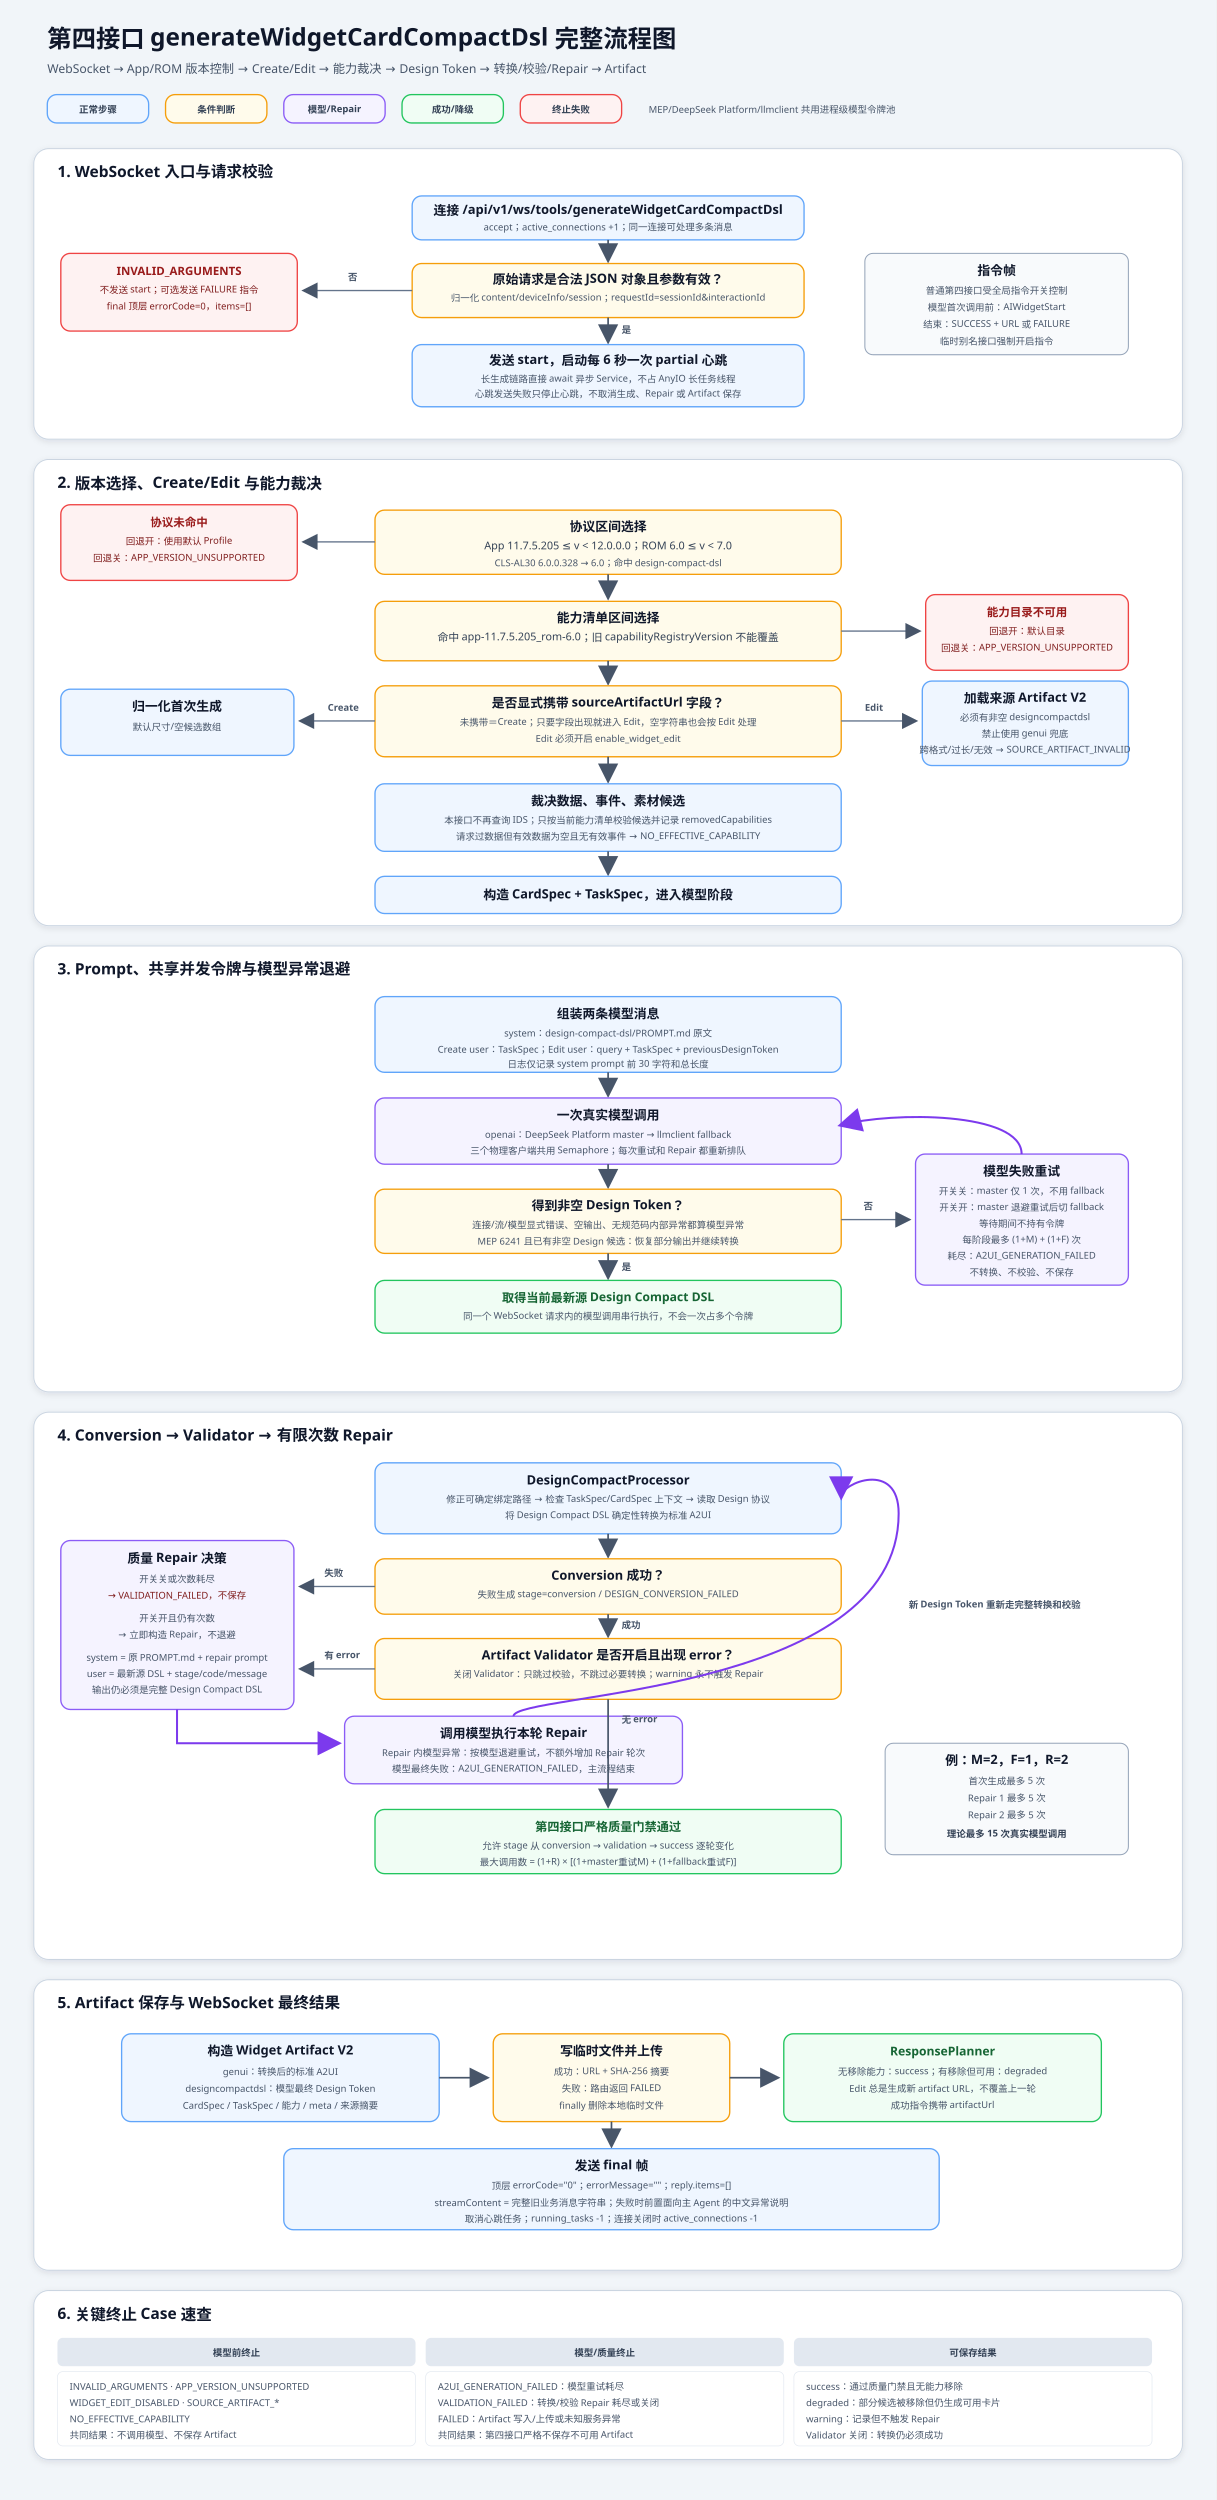
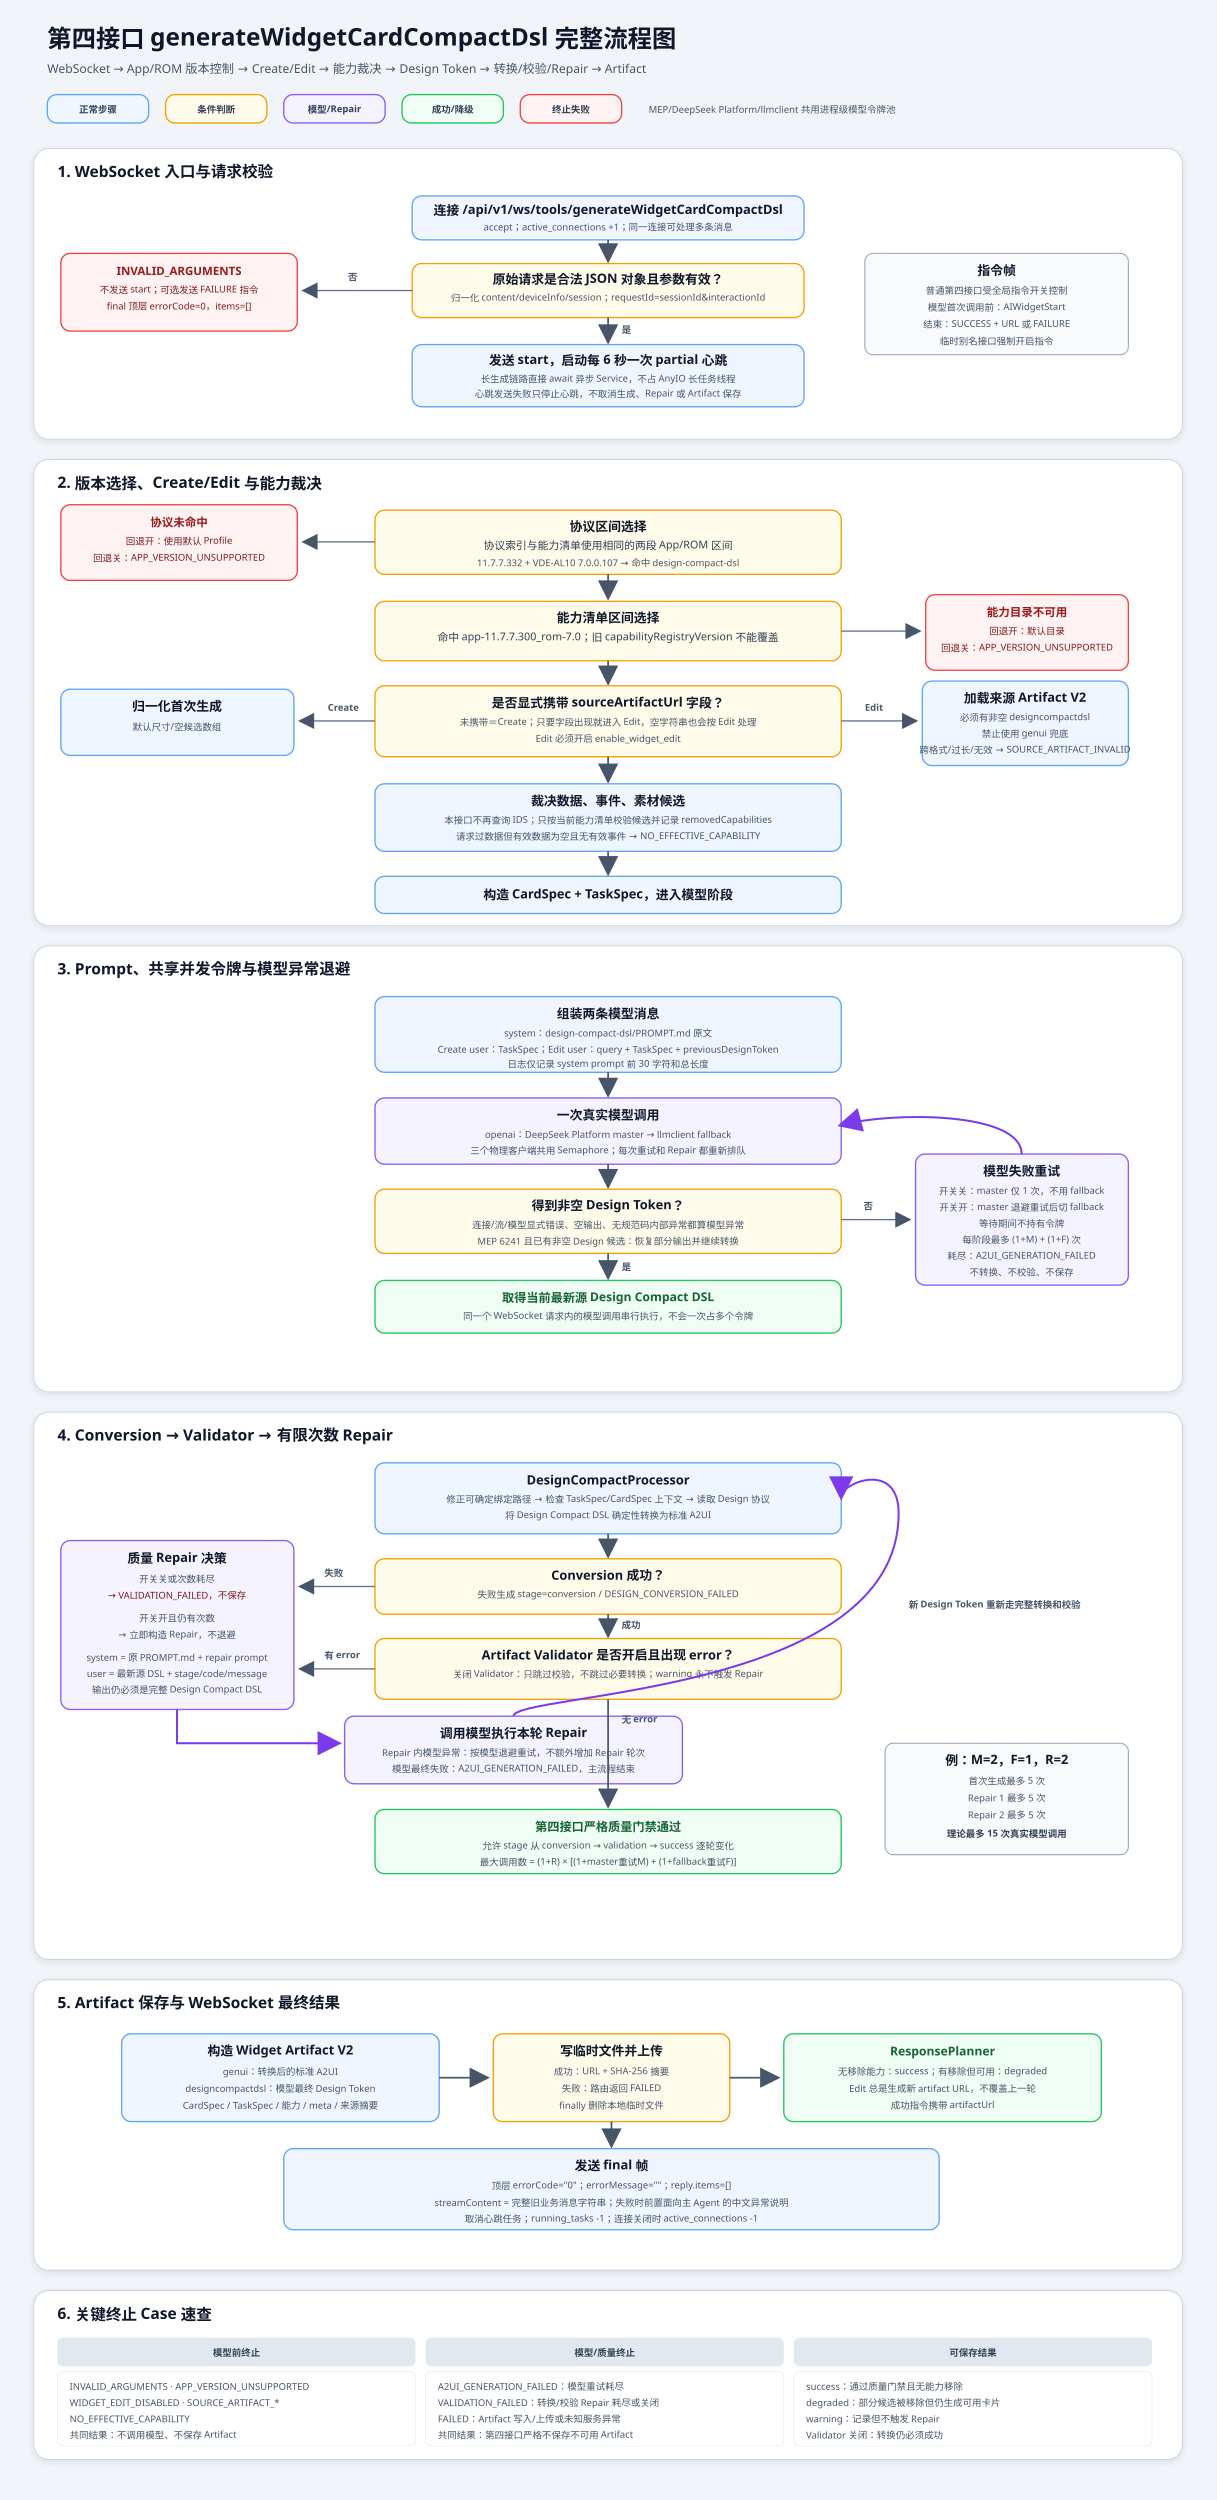
<svg xmlns="http://www.w3.org/2000/svg" width="1800" height="3700" viewBox="0 0 1800 3700">
  <defs>
    <marker id="arrow" markerWidth="12" markerHeight="12" refX="10" refY="6" orient="auto">
      <path d="M 0 0 L 12 6 L 0 12 z" fill="#475569" />
    </marker>
    <marker id="arrow-purple" markerWidth="12" markerHeight="12" refX="10" refY="6" orient="auto">
      <path d="M 0 0 L 12 6 L 0 12 z" fill="#7c3aed" />
    </marker>
    <filter id="shadow" x="-10%" y="-10%" width="120%" height="130%">
      <feDropShadow dx="0" dy="3" stdDeviation="5" flood-color="#0f172a" flood-opacity="0.10" />
    </filter>
    <style>
      .title { font: 700 36px "Microsoft YaHei", "PingFang SC", sans-serif; fill: #0f172a; }
      .subtitle { font: 400 18px "Microsoft YaHei", "PingFang SC", sans-serif; fill: #475569; }
      .section-title { font: 700 23px "Microsoft YaHei", "PingFang SC", sans-serif; fill: #0f172a; }
      .node-title { font: 700 19px "Microsoft YaHei", "PingFang SC", sans-serif; fill: #0f172a; }
      .node-text { font: 400 16px "Microsoft YaHei", "PingFang SC", sans-serif; fill: #334155; }
      .small { font: 400 14px "Microsoft YaHei", "PingFang SC", sans-serif; fill: #475569; }
      .small-strong { font: 700 14px "Microsoft YaHei", "PingFang SC", sans-serif; fill: #334155; }
      .error-title { font: 700 17px "Microsoft YaHei", "PingFang SC", sans-serif; fill: #991b1b; }
      .error-text { font: 400 14px "Microsoft YaHei", "PingFang SC", sans-serif; fill: #7f1d1d; }
      .success-title { font: 700 18px "Microsoft YaHei", "PingFang SC", sans-serif; fill: #166534; }
      .section { fill: #ffffff; stroke: #cbd5e1; stroke-width: 1.5; rx: 22; filter: url(#shadow); }
      .step { fill: #eff6ff; stroke: #60a5fa; stroke-width: 2; rx: 14; }
      .condition { fill: #fffbeb; stroke: #f59e0b; stroke-width: 2; rx: 14; }
      .model { fill: #f5f3ff; stroke: #8b5cf6; stroke-width: 2; rx: 14; }
      .success { fill: #f0fdf4; stroke: #22c55e; stroke-width: 2; rx: 14; }
      .failure { fill: #fef2f2; stroke: #ef4444; stroke-width: 2; rx: 14; }
      .note { fill: #f8fafc; stroke: #94a3b8; stroke-width: 1.5; rx: 12; }
      .flow { fill: none; stroke: #475569; stroke-width: 2.5; marker-end: url(#arrow); }
      .branch { fill: none; stroke: #64748b; stroke-width: 2; marker-end: url(#arrow); }
      .repair-flow { fill: none; stroke: #7c3aed; stroke-width: 3; marker-end: url(#arrow-purple); }
      .label { font: 700 14px "Microsoft YaHei", "PingFang SC", sans-serif; fill: #475569; }
      .table-head { fill: #e2e8f0; }
      .table-row { fill: #ffffff; stroke: #e2e8f0; stroke-width: 1; }
    </style>
  </defs>
  <rect width="1800" height="3700" fill="#f1f5f9" />
  <text x="70" y="70" class="title">第四接口 generateWidgetCardCompactDsl 完整流程图</text>
  <text x="70" y="108" class="subtitle">
    WebSocket → App/ROM 版本控制 → Create/Edit → 能力裁决 → Design Token → 转换/校验/Repair → Artifact
  </text>
  <g transform="translate(70 140)">
    <rect x="0" y="0" width="150" height="42" class="step" />
    <text x="75" y="27" text-anchor="middle" class="small-strong">正常步骤</text>
    <rect x="175" y="0" width="150" height="42" class="condition" />
    <text x="250" y="27" text-anchor="middle" class="small-strong">条件判断</text>
    <rect x="350" y="0" width="150" height="42" class="model" />
    <text x="425" y="27" text-anchor="middle" class="small-strong">模型/Repair</text>
    <rect x="525" y="0" width="150" height="42" class="success" />
    <text x="600" y="27" text-anchor="middle" class="small-strong">成功/降级</text>
    <rect x="700" y="0" width="150" height="42" class="failure" />
    <text x="775" y="27" text-anchor="middle" class="small-strong">终止失败</text>
    <text x="890" y="27" class="small">MEP/DeepSeek Platform/llmclient 共用进程级模型令牌池</text>
  </g>
  <rect x="50" y="220" width="1700" height="430" class="section" />
  <text x="85" y="262" class="section-title">1. WebSocket 入口与请求校验</text>
  <rect x="610" y="290" width="580" height="65" class="step" />
  <text x="900" y="318" text-anchor="middle" class="node-title">连接 /api/v1/ws/tools/generateWidgetCardCompactDsl</text>
  <text x="900" y="341" text-anchor="middle" class="small">accept；active_connections +1；同一连接可处理多条消息</text>
  <path d="M900 355 L900 385" class="flow" />
  <rect x="610" y="390" width="580" height="80" class="condition" />
  <text x="900" y="420" text-anchor="middle" class="node-title">原始请求是合法 JSON 对象且参数有效？</text>
  <text x="900" y="446" text-anchor="middle" class="small">归一化 content/deviceInfo/session；requestId=sessionId&amp;interactionId</text>
  <path d="M610 430 L450 430" class="branch" />
  <text x="515" y="415" class="label">否</text>
  <rect x="90" y="375" width="350" height="115" class="failure" />
  <text x="265" y="407" text-anchor="middle" class="error-title">INVALID_ARGUMENTS</text>
  <text x="265" y="434" text-anchor="middle" class="error-text">不发送 start；可选发送 FAILURE 指令</text>
  <text x="265" y="458" text-anchor="middle" class="error-text">final 顶层 errorCode=0，items=[]</text>
  <path d="M900 470 L900 505" class="flow" />
  <text x="920" y="493" class="label">是</text>
  <rect x="610" y="510" width="580" height="92" class="step" />
  <text x="900" y="540" text-anchor="middle" class="node-title">发送 start，启动每 6 秒一次 partial 心跳</text>
  <text x="900" y="566" text-anchor="middle" class="small">长生成链路直接 await 异步 Service，不占 AnyIO 长任务线程</text>
  <text x="900" y="588" text-anchor="middle" class="small">心跳发送失败只停止心跳，不取消生成、Repair 或 Artifact 保存</text>
  <rect x="1280" y="375" width="390" height="150" class="note" />
  <text x="1475" y="407" text-anchor="middle" class="node-title">指令帧</text>
  <text x="1475" y="435" text-anchor="middle" class="small">普通第四接口受全局指令开关控制</text>
  <text x="1475" y="460" text-anchor="middle" class="small">模型首次调用前：AIWidgetStart</text>
  <text x="1475" y="485" text-anchor="middle" class="small">结束：SUCCESS + URL 或 FAILURE</text>
  <text x="1475" y="510" text-anchor="middle" class="small">临时别名接口强制开启指令</text>
  <rect x="50" y="680" width="1700" height="690" class="section" />
  <text x="85" y="722" class="section-title">2. 版本选择、Create/Edit 与能力裁决</text>
  <rect x="555" y="755" width="690" height="95" class="condition" />
  <text x="900" y="786" text-anchor="middle" class="node-title">协议区间选择</text>
-   <text x="900" y="813" text-anchor="middle" class="node-text">App 11.7.5.205 ≤ v &lt; 12.0.0.0；ROM 6.0 ≤ v &lt; 7.0</text>
-   <text x="900" y="838" text-anchor="middle" class="small">CLS-AL30 6.0.0.328 → 6.0；命中 design-compact-dsl</text>
+   <text x="900" y="813" text-anchor="middle" class="node-text">协议索引与能力清单使用相同的两段 App/ROM 区间</text>
+   <text x="900" y="838" text-anchor="middle" class="small">11.7.7.332 + VDE-AL10 7.0.0.107 → 命中 design-compact-dsl</text>
  <path d="M555 802 L450 802" class="branch" />
  <rect x="90" y="747" width="350" height="112" class="failure" />
  <text x="265" y="779" text-anchor="middle" class="error-title">协议未命中</text>
  <text x="265" y="806" text-anchor="middle" class="error-text">回退开：使用默认 Profile</text>
  <text x="265" y="831" text-anchor="middle" class="error-text">回退关：APP_VERSION_UNSUPPORTED</text>
  <path d="M900 850 L900 884" class="flow" />
  <rect x="555" y="890" width="690" height="88" class="condition" />
  <text x="900" y="921" text-anchor="middle" class="node-title">能力清单区间选择</text>
-   <text x="900" y="949" text-anchor="middle" class="node-text">命中 app-11.7.5.205_rom-6.0；旧 capabilityRegistryVersion 不能覆盖</text>
+   <text x="900" y="949" text-anchor="middle" class="node-text">命中 app-11.7.7.300_rom-7.0；旧 capabilityRegistryVersion 不能覆盖</text>
  <path d="M1245 934 L1360 934" class="branch" />
  <rect x="1370" y="880" width="300" height="112" class="failure" />
  <text x="1520" y="912" text-anchor="middle" class="error-title">能力目录不可用</text>
  <text x="1520" y="939" text-anchor="middle" class="error-text">回退开：默认目录</text>
  <text x="1520" y="964" text-anchor="middle" class="error-text">回退关：APP_VERSION_UNSUPPORTED</text>
  <path d="M900 978 L900 1010" class="flow" />
  <rect x="555" y="1015" width="690" height="105" class="condition" />
  <text x="900" y="1047" text-anchor="middle" class="node-title">是否显式携带 sourceArtifactUrl 字段？</text>
  <text x="900" y="1074" text-anchor="middle" class="small">未携带＝Create；只要字段出现就进入 Edit，空字符串也会按 Edit 处理</text>
  <text x="900" y="1098" text-anchor="middle" class="small">Edit 必须开启 enable_widget_edit</text>
  <path d="M555 1067 L445 1067" class="branch" />
  <text x="485" y="1052" class="label">Create</text>
  <rect x="90" y="1020" width="345" height="98" class="step" />
  <text x="262" y="1052" text-anchor="middle" class="node-title">归一化首次生成</text>
  <text x="262" y="1081" text-anchor="middle" class="small">默认尺寸/空候选数组</text>
  <path d="M1245 1067 L1355 1067" class="branch" />
  <text x="1280" y="1052" class="label">Edit</text>
  <rect x="1365" y="1008" width="305" height="125" class="step" />
  <text x="1517" y="1040" text-anchor="middle" class="node-title">加载来源 Artifact V2</text>
  <text x="1517" y="1067" text-anchor="middle" class="small">必须有非空 designcompactdsl</text>
  <text x="1517" y="1091" text-anchor="middle" class="small">禁止使用 genui 兜底</text>
  <text x="1517" y="1115" text-anchor="middle" class="small">跨格式/过长/无效 → SOURCE_ARTIFACT_INVALID</text>
  <path d="M900 1120 L900 1155" class="flow" />
  <rect x="555" y="1160" width="690" height="100" class="step" />
  <text x="900" y="1192" text-anchor="middle" class="node-title">裁决数据、事件、素材候选</text>
  <text x="900" y="1219" text-anchor="middle" class="small">本接口不再查询 IDS；只按当前能力清单校验候选并记录 removedCapabilities</text>
  <text x="900" y="1243" text-anchor="middle" class="small">请求过数据但有效数据为空且无有效事件 → NO_EFFECTIVE_CAPABILITY</text>
  <path d="M900 1260 L900 1292" class="flow" />
  <rect x="555" y="1297" width="690" height="55" class="step" />
  <text x="900" y="1331" text-anchor="middle" class="node-title">构造 CardSpec + TaskSpec，进入模型阶段</text>
  <rect x="50" y="1400" width="1700" height="660" class="section" />
  <text x="85" y="1442" class="section-title">3. Prompt、共享并发令牌与模型异常退避</text>
  <rect x="555" y="1475" width="690" height="112" class="step" />
  <text x="900" y="1507" text-anchor="middle" class="node-title">组装两条模型消息</text>
  <text x="900" y="1534" text-anchor="middle" class="small">system：design-compact-dsl/PROMPT.md 原文</text>
  <text x="900" y="1558" text-anchor="middle" class="small">Create user：TaskSpec；Edit user：query + TaskSpec + previousDesignToken</text>
  <text x="900" y="1580" text-anchor="middle" class="small">日志仅记录 system prompt 前 30 字符和总长度</text>
  <path d="M900 1587 L900 1620" class="flow" />
  <rect x="555" y="1625" width="690" height="98" class="model" />
  <text x="900" y="1657" text-anchor="middle" class="node-title">一次真实模型调用</text>
  <text x="900" y="1684" text-anchor="middle" class="small">openai：DeepSeek Platform master → llmclient fallback</text>
  <text x="900" y="1708" text-anchor="middle" class="small">三个物理客户端共用 Semaphore；每次重试和 Repair 都重新排队</text>
  <path d="M900 1723 L900 1755" class="flow" />
  <rect x="555" y="1760" width="690" height="95" class="condition" />
  <text x="900" y="1791" text-anchor="middle" class="node-title">得到非空 Design Token？</text>
  <text x="900" y="1818" text-anchor="middle" class="small">连接/流/模型显式错误、空输出、无规范码内部异常都算模型异常</text>
  <text x="900" y="1842" text-anchor="middle" class="small">MEP 6241 且已有非空 Design 候选：恢复部分输出并继续转换</text>
  <path d="M1245 1805 L1345 1805" class="branch" />
  <text x="1278" y="1790" class="label">否</text>
  <rect x="1355" y="1708" width="315" height="194" class="model" />
  <text x="1512" y="1740" text-anchor="middle" class="node-title">模型失败重试</text>
  <text x="1512" y="1768" text-anchor="middle" class="small">开关关：master 仅 1 次，不用 fallback</text>
  <text x="1512" y="1792" text-anchor="middle" class="small">开关开：master 退避重试后切 fallback</text>
  <text x="1512" y="1816" text-anchor="middle" class="small">等待期间不持有令牌</text>
  <text x="1512" y="1840" text-anchor="middle" class="small">每阶段最多 (1+M) + (1+F) 次</text>
  <text x="1512" y="1864" text-anchor="middle" class="small">耗尽：A2UI_GENERATION_FAILED</text>
  <text x="1512" y="1888" text-anchor="middle" class="small">不转换、不校验、不保存</text>
  <path d="M1512 1708 C1512 1645 1320 1645 1245 1665" class="repair-flow" />
  <path d="M900 1855 L900 1890" class="flow" />
  <text x="920" y="1880" class="label">是</text>
  <rect x="555" y="1895" width="690" height="78" class="success" />
  <text x="900" y="1927" text-anchor="middle" class="success-title">取得当前最新源 Design Compact DSL</text>
  <text x="900" y="1953" text-anchor="middle" class="small">同一个 WebSocket 请求内的模型调用串行执行，不会一次占多个令牌</text>
  <rect x="50" y="2090" width="1700" height="810" class="section" />
  <text x="85" y="2132" class="section-title">4. Conversion → Validator → 有限次数 Repair</text>
  <rect x="555" y="2165" width="690" height="105" class="step" />
  <text x="900" y="2197" text-anchor="middle" class="node-title">DesignCompactProcessor</text>
  <text x="900" y="2224" text-anchor="middle" class="small">修正可确定绑定路径 → 检查 TaskSpec/CardSpec 上下文 → 读取 Design 协议</text>
  <text x="900" y="2248" text-anchor="middle" class="small">将 Design Compact DSL 确定性转换为标准 A2UI</text>
  <path d="M900 2270 L900 2302" class="flow" />
  <rect x="555" y="2307" width="690" height="82" class="condition" />
  <text x="900" y="2338" text-anchor="middle" class="node-title">Conversion 成功？</text>
  <text x="900" y="2365" text-anchor="middle" class="small">失败生成 stage=conversion / DESIGN_CONVERSION_FAILED</text>
  <path d="M900 2389 L900 2420" class="flow" />
  <text x="920" y="2410" class="label">成功</text>
  <rect x="555" y="2425" width="690" height="90" class="condition" />
  <text x="900" y="2456" text-anchor="middle" class="node-title">Artifact Validator 是否开启且出现 error？</text>
  <text x="900" y="2483" text-anchor="middle" class="small">关闭 Validator：只跳过校验，不跳过必要转换；warning 永不触发 Repair</text>
  <path d="M555 2348 L445 2348" class="branch" />
  <text x="480" y="2333" class="label">失败</text>
  <path d="M555 2470 L445 2470" class="branch" />
  <text x="480" y="2455" class="label">有 error</text>
  <rect x="90" y="2280" width="345" height="250" class="model" />
  <text x="262" y="2313" text-anchor="middle" class="node-title">质量 Repair 决策</text>
  <text x="262" y="2342" text-anchor="middle" class="small">开关关或次数耗尽</text>
  <text x="262" y="2366" text-anchor="middle" class="error-text">→ VALIDATION_FAILED，不保存</text>
  <text x="262" y="2400" text-anchor="middle" class="small">开关开且仍有次数</text>
  <text x="262" y="2424" text-anchor="middle" class="small">→ 立即构造 Repair，不退避</text>
  <text x="262" y="2458" text-anchor="middle" class="small">system = 原 PROMPT.md + repair prompt</text>
  <text x="262" y="2482" text-anchor="middle" class="small">user = 最新源 DSL + stage/code/message</text>
  <text x="262" y="2506" text-anchor="middle" class="small">输出仍必须是完整 Design Compact DSL</text>
  <path d="M262 2530 L262 2580 L500 2580" class="repair-flow" />
  <rect x="510" y="2540" width="500" height="100" class="model" />
  <text x="760" y="2572" text-anchor="middle" class="node-title">调用模型执行本轮 Repair</text>
  <text x="760" y="2599" text-anchor="middle" class="small">Repair 内模型异常：按模型退避重试，不额外增加 Repair 轮次</text>
  <text x="760" y="2623" text-anchor="middle" class="small">模型最终失败：A2UI_GENERATION_FAILED，主流程结束</text>
  <path d="M760 2540 C760 2505 1330 2510 1330 2240 C1330 2160 1245 2195 1245 2215" class="repair-flow" />
  <text x="1345" y="2380" class="label">新 Design Token 重新走完整转换和校验</text>
  <path d="M900 2515 L900 2672" class="flow" />
  <text x="920" y="2550" class="label">无 error</text>
  <rect x="555" y="2678" width="690" height="95" class="success" />
  <text x="900" y="2710" text-anchor="middle" class="success-title">第四接口严格质量门禁通过</text>
  <text x="900" y="2737" text-anchor="middle" class="small">允许 stage 从 conversion → validation → success 逐轮变化</text>
  <text x="900" y="2761" text-anchor="middle" class="small">最大调用数 = (1+R) × [(1+master重试M) + (1+fallback重试F)]</text>
  <rect x="1310" y="2580" width="360" height="165" class="note" />
  <text x="1490" y="2612" text-anchor="middle" class="node-title">例：M=2，F=1，R=2</text>
  <text x="1490" y="2641" text-anchor="middle" class="small">首次生成最多 5 次</text>
  <text x="1490" y="2666" text-anchor="middle" class="small">Repair 1 最多 5 次</text>
  <text x="1490" y="2691" text-anchor="middle" class="small">Repair 2 最多 5 次</text>
  <text x="1490" y="2719" text-anchor="middle" class="small-strong">理论最多 15 次真实模型调用</text>
  <rect x="50" y="2930" width="1700" height="430" class="section" />
  <text x="85" y="2972" class="section-title">5. Artifact 保存与 WebSocket 最终结果</text>
  <rect x="180" y="3010" width="470" height="130" class="step" />
  <text x="415" y="3042" text-anchor="middle" class="node-title">构造 Widget Artifact V2</text>
  <text x="415" y="3071" text-anchor="middle" class="small">genui：转换后的标准 A2UI</text>
  <text x="415" y="3096" text-anchor="middle" class="small">designcompactdsl：模型最终 Design Token</text>
  <text x="415" y="3121" text-anchor="middle" class="small">CardSpec / TaskSpec / 能力 / meta / 来源摘要</text>
  <path d="M650 3075 L720 3075" class="flow" />
  <rect x="730" y="3010" width="350" height="130" class="condition" />
  <text x="905" y="3042" text-anchor="middle" class="node-title">写临时文件并上传</text>
  <text x="905" y="3071" text-anchor="middle" class="small">成功：URL + SHA-256 摘要</text>
  <text x="905" y="3096" text-anchor="middle" class="small">失败：路由返回 FAILED</text>
  <text x="905" y="3121" text-anchor="middle" class="small">finally 删除本地临时文件</text>
  <path d="M1080 3075 L1150 3075" class="flow" />
  <rect x="1160" y="3010" width="470" height="130" class="success" />
  <text x="1395" y="3042" text-anchor="middle" class="success-title">ResponsePlanner</text>
  <text x="1395" y="3071" text-anchor="middle" class="small">无移除能力：success；有移除但可用：degraded</text>
  <text x="1395" y="3096" text-anchor="middle" class="small">Edit 总是生成新 artifact URL，不覆盖上一轮</text>
  <text x="1395" y="3121" text-anchor="middle" class="small">成功指令携带 artifactUrl</text>
  <path d="M905 3140 L905 3175" class="flow" />
  <rect x="420" y="3180" width="970" height="120" class="step" />
  <text x="905" y="3212" text-anchor="middle" class="node-title">发送 final 帧</text>
  <text x="905" y="3240" text-anchor="middle" class="small">顶层 errorCode="0"；errorMessage=""；reply.items=[]</text>
  <text x="905" y="3265" text-anchor="middle" class="small">streamContent = 完整旧业务消息字符串；失败时前置面向主 Agent 的中文异常说明</text>
  <text x="905" y="3289" text-anchor="middle" class="small">取消心跳任务；running_tasks -1；连接关闭时 active_connections -1</text>
  <rect x="50" y="3390" width="1700" height="250" class="section" />
  <text x="85" y="3432" class="section-title">6. 关键终止 Case 速查</text>
  <g transform="translate(85 3460)">
    <rect x="0" y="0" width="530" height="42" class="table-head" rx="8" />
    <rect x="545" y="0" width="530" height="42" class="table-head" rx="8" />
    <rect x="1090" y="0" width="530" height="42" class="table-head" rx="8" />
    <text x="265" y="27" text-anchor="middle" class="small-strong">模型前终止</text>
    <text x="810" y="27" text-anchor="middle" class="small-strong">模型/质量终止</text>
    <text x="1355" y="27" text-anchor="middle" class="small-strong">可保存结果</text>
    <rect x="0" y="50" width="530" height="110" class="table-row" rx="8" />
    <text x="18" y="77" class="small">INVALID_ARGUMENTS · APP_VERSION_UNSUPPORTED</text>
    <text x="18" y="101" class="small">WIDGET_EDIT_DISABLED · SOURCE_ARTIFACT_*</text>
    <text x="18" y="125" class="small">NO_EFFECTIVE_CAPABILITY</text>
    <text x="18" y="149" class="small">共同结果：不调用模型、不保存 Artifact</text>
    <rect x="545" y="50" width="530" height="110" class="table-row" rx="8" />
    <text x="563" y="77" class="small">A2UI_GENERATION_FAILED：模型重试耗尽</text>
    <text x="563" y="101" class="small">VALIDATION_FAILED：转换/校验 Repair 耗尽或关闭</text>
    <text x="563" y="125" class="small">FAILED：Artifact 写入/上传或未知服务异常</text>
    <text x="563" y="149" class="small">共同结果：第四接口严格不保存不可用 Artifact</text>
    <rect x="1090" y="50" width="530" height="110" class="table-row" rx="8" />
    <text x="1108" y="77" class="small">success：通过质量门禁且无能力移除</text>
    <text x="1108" y="101" class="small">degraded：部分候选被移除但仍生成可用卡片</text>
    <text x="1108" y="125" class="small">warning：记录但不触发 Repair</text>
    <text x="1108" y="149" class="small">Validator 关闭：转换仍必须成功</text>
  </g>
</svg>
